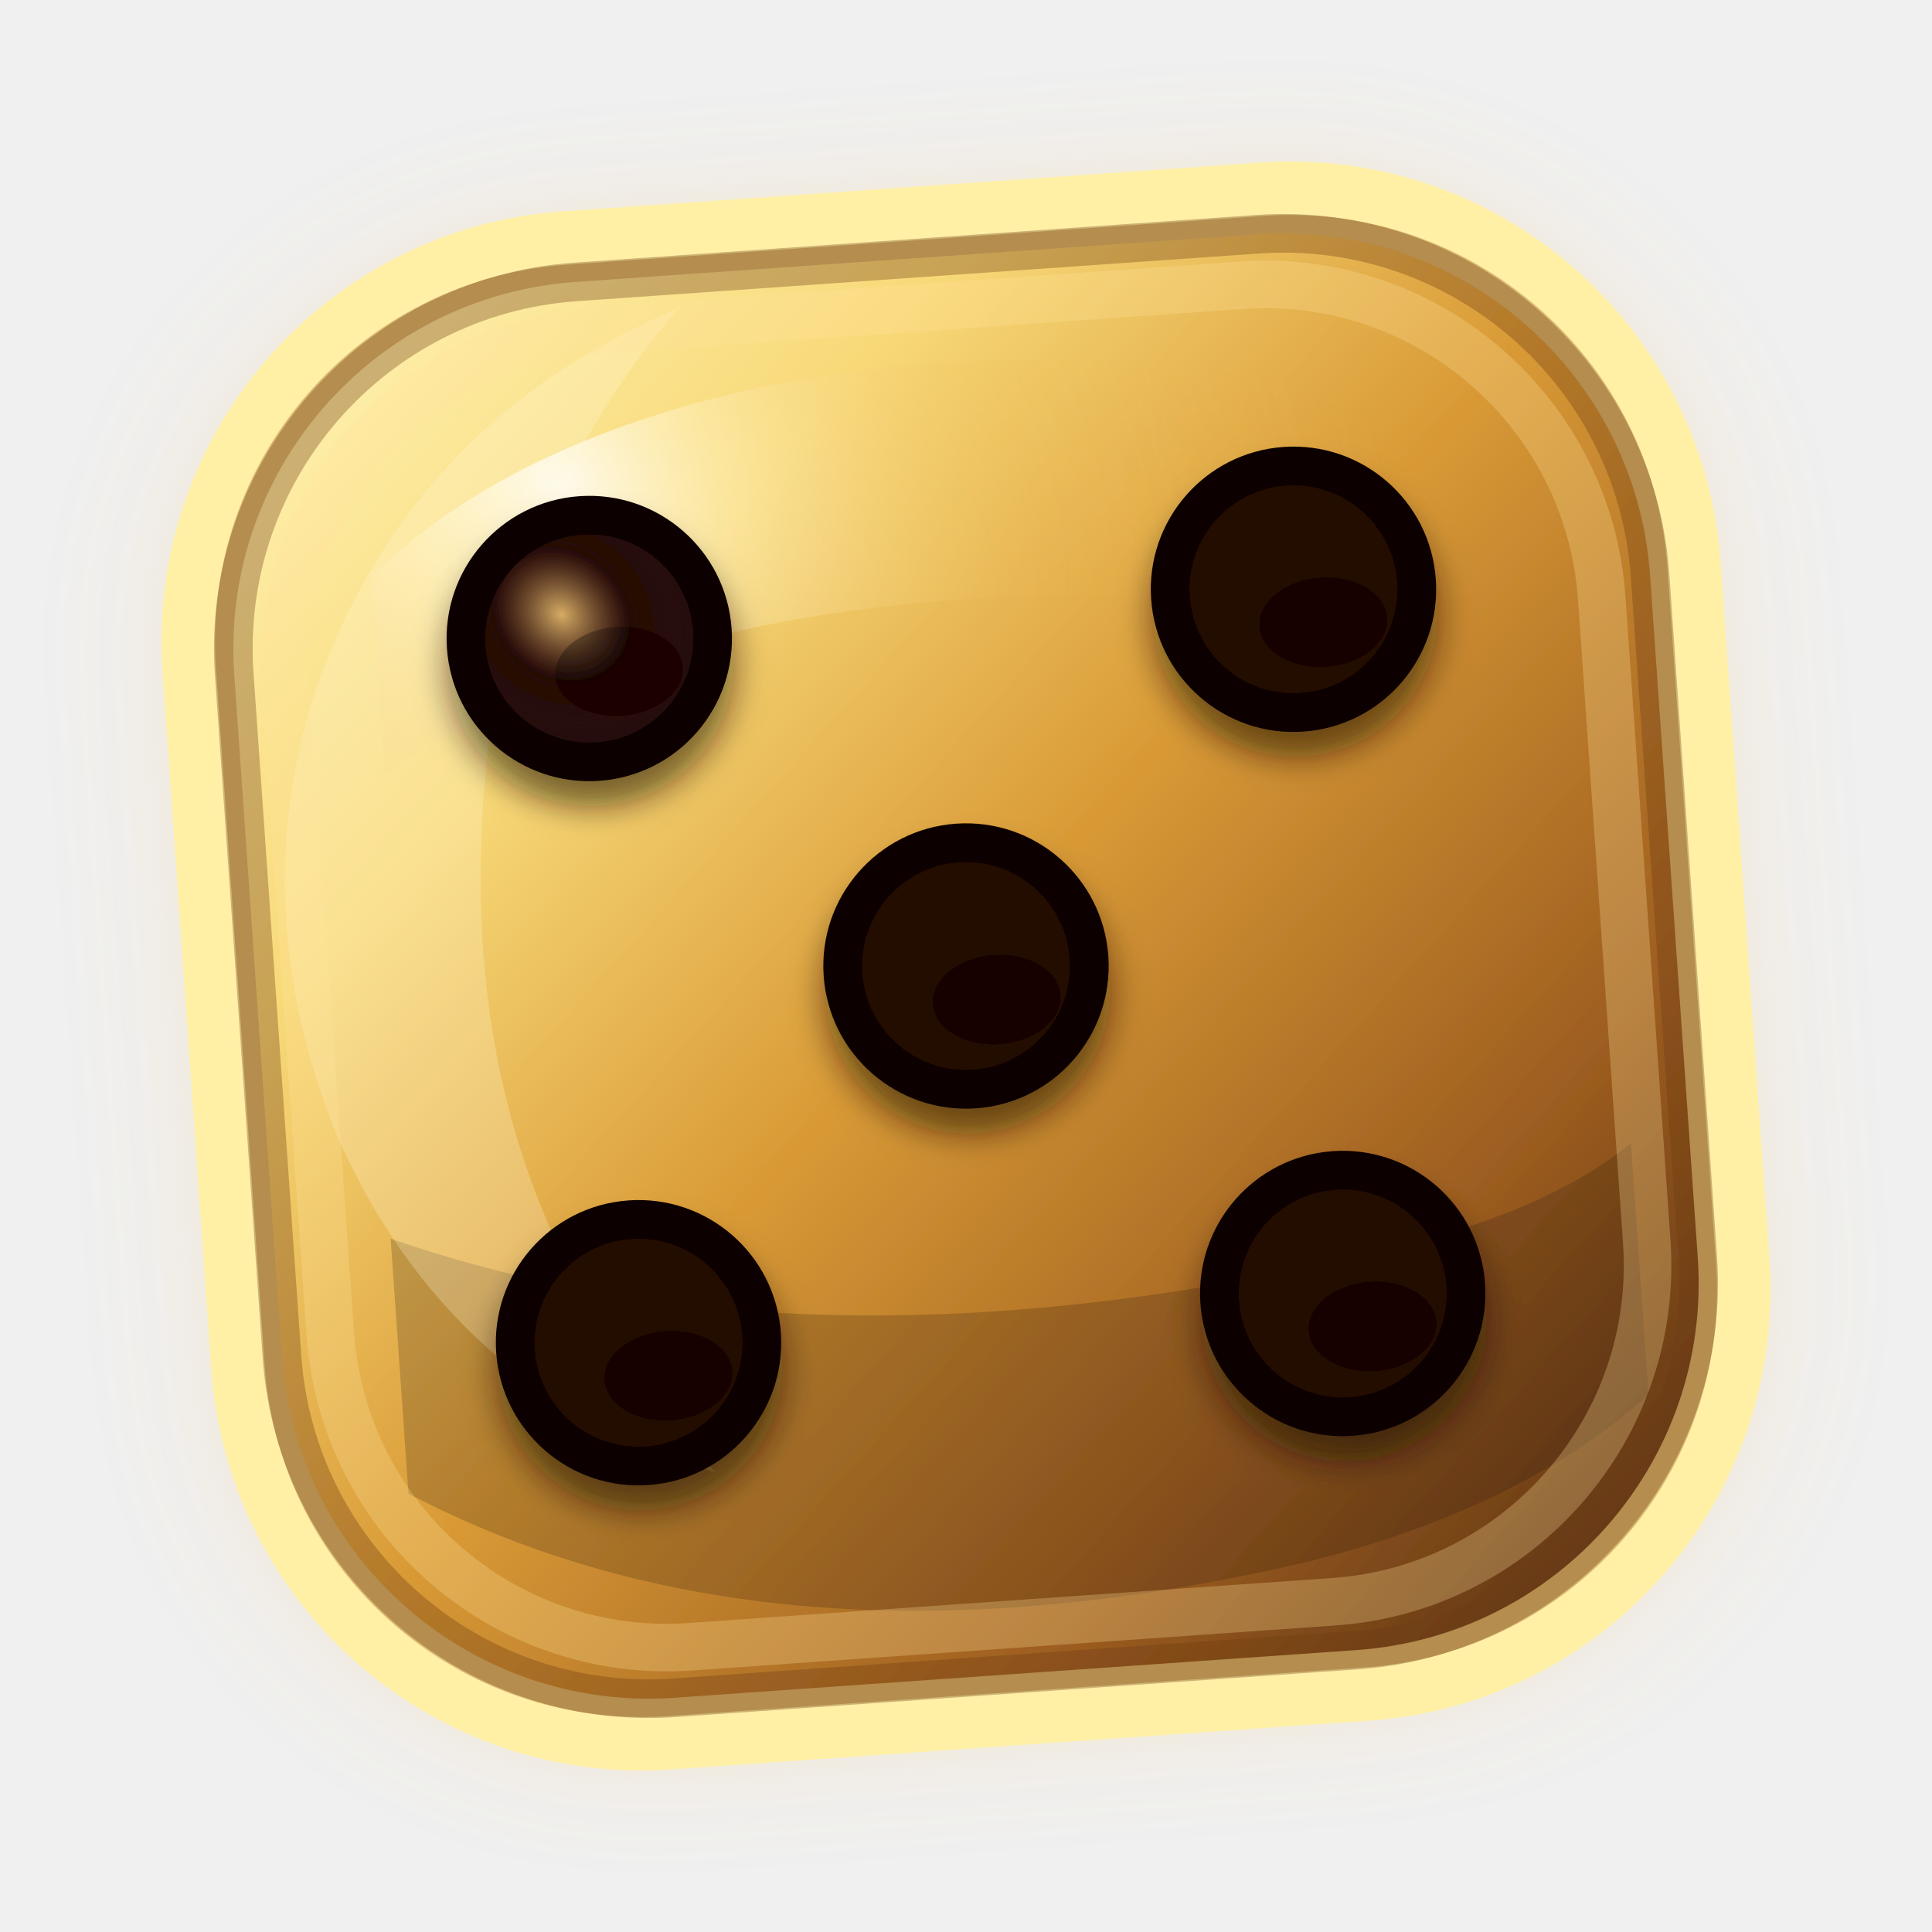
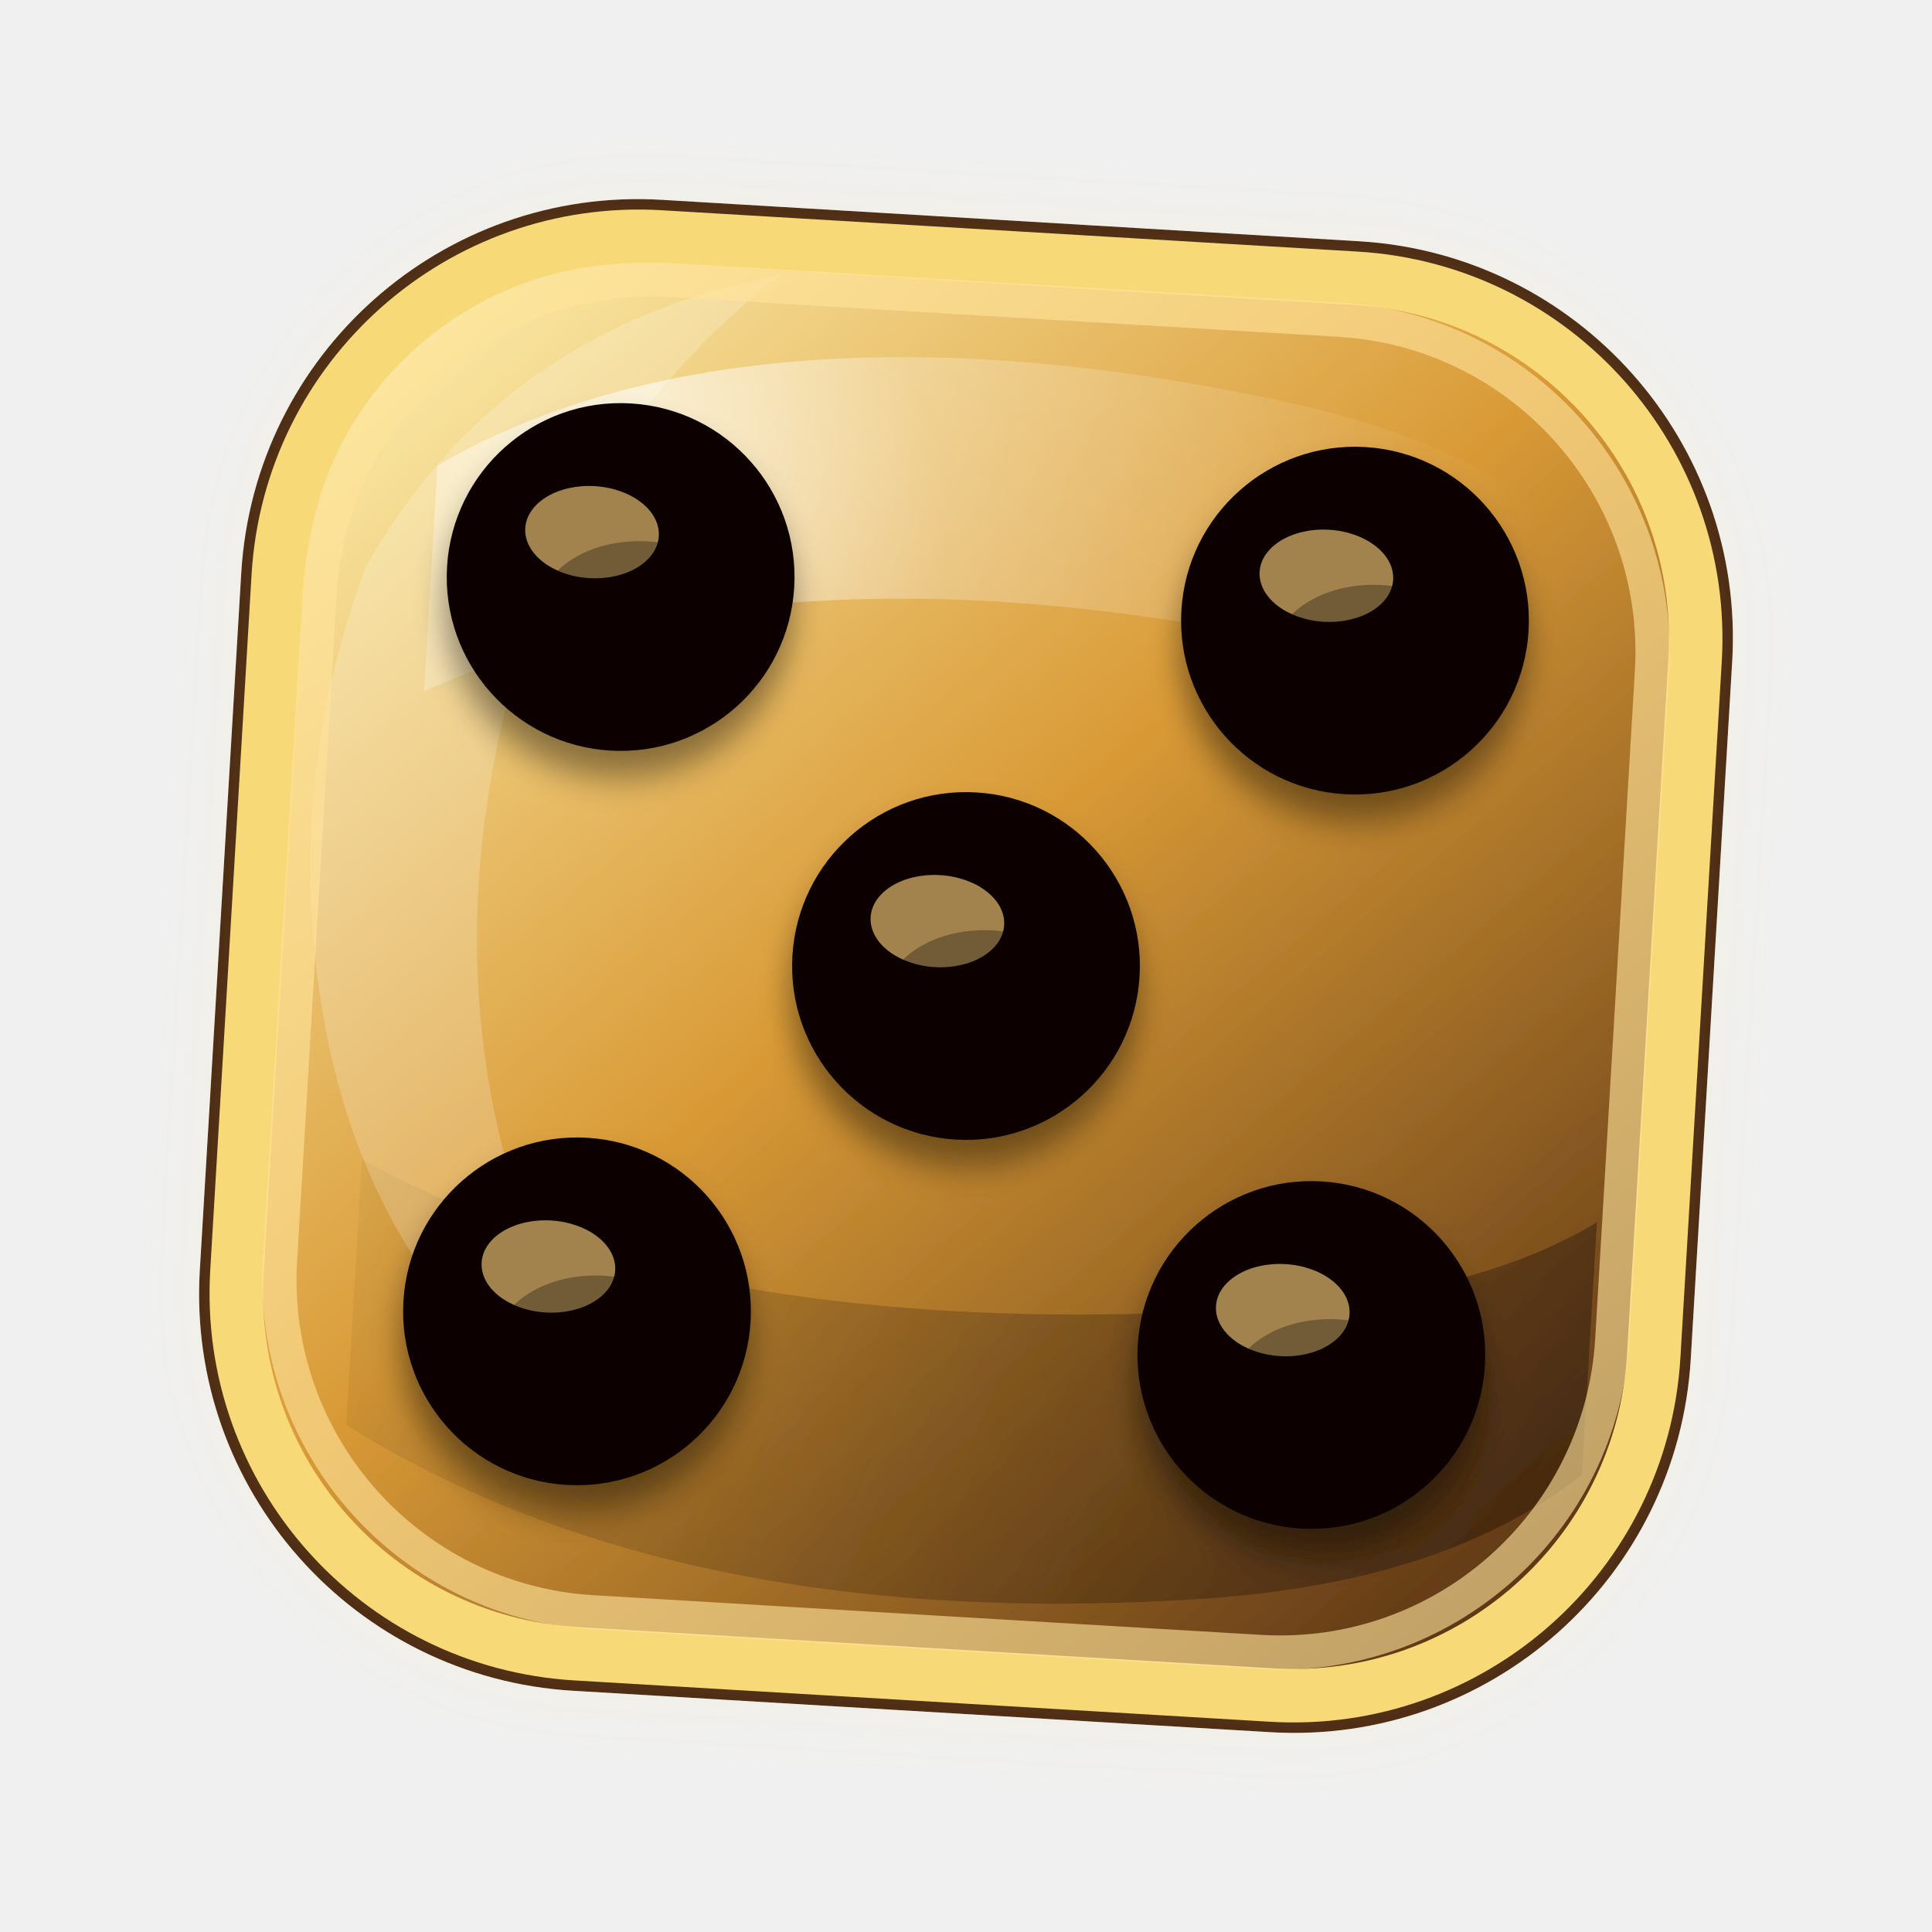
<svg xmlns="http://www.w3.org/2000/svg" preserveAspectRatio="xMidYMid meet" width="100%" height="100%" viewBox="0 0 26 26" fill="none">
  <defs>
-     <linearGradient id="dieBody" x1="4.1" y1="3.7" x2="22.5" y2="22.8" gradientUnits="userSpaceOnUse">
+     <linearGradient id="dieFaceBevel" x1="4.1" y1="3.8" x2="22.1" y2="22.5" gradientUnits="userSpaceOnUse">
      <stop offset="0" stop-color="#FFF3B4" />
-       <stop offset="0.24" stop-color="#F8D978" />
-       <stop offset="0.48" stop-color="#D99A36" />
-       <stop offset="0.75" stop-color="#9E5E20" />
+       <stop offset="0.46" stop-color="#D99A36" />
      <stop offset="1" stop-color="#4A2710" />
    </linearGradient>
-     <radialGradient id="metalFlare" cx="0" cy="0" r="1" gradientUnits="userSpaceOnUse" gradientTransform="translate(7.9 6.1) rotate(38) scale(12.4 9.8)">
-       <stop offset="0" stop-color="#FFFFFF" stop-opacity="0.86" />
-       <stop offset="0.2" stop-color="#FFF4C7" stop-opacity="0.46" />
-       <stop offset="0.58" stop-color="#F0BB4B" stop-opacity="0.08" />
-       <stop offset="1" stop-color="#F0BB4B" stop-opacity="0" />
+     <radialGradient id="dieFaceGloss" cx="0" cy="0" r="1" gradientUnits="userSpaceOnUse" gradientTransform="translate(8.2 6.3) rotate(38) scale(13.4 10.4)">
+       <stop offset="0" stop-color="#FFFFFF" stop-opacity="0.82" />
+       <stop offset="0.34" stop-color="#FFFFFF" stop-opacity="0.32" />
+       <stop offset="1" stop-color="#FFFFFF" stop-opacity="0" />
    </radialGradient>
-     <radialGradient id="rubyInner" cx="0" cy="0" r="1" gradientUnits="userSpaceOnUse" gradientTransform="translate(7.9 7.9) rotate(45) scale(2.18 1.88)">
-       <stop offset="0" stop-color="#FFD17A" stop-opacity="0.82" />
-       <stop offset="0.45" stop-color="#240706" stop-opacity="0.58" />
-       <stop offset="1" stop-color="#42100D" stop-opacity="0" />
-     </radialGradient>
-     <filter id="dieShadow" x="-36%" y="-36%" width="172%" height="186%" color-interpolation-filters="sRGB">
-       <feDropShadow dx="0" dy="1.9" stdDeviation="1.1" flood-color="#050403" flood-opacity="0.3" />
-       <feDropShadow dx="0" dy="0" stdDeviation="0.72" flood-color="#F4C45A" flood-opacity="0.18" />
+     <linearGradient id="dieLowerEdge" x1="5" y1="16" x2="21.8" y2="21.8" gradientUnits="userSpaceOnUse">
+       <stop offset="0" stop-color="#1C1008" stop-opacity="0.04" />
+       <stop offset="1" stop-color="#1C1008" stop-opacity="0.44" />
+     </linearGradient>
+     <filter id="dieCastShadow" x="-42%" y="-42%" width="184%" height="196%" color-interpolation-filters="sRGB">
+       <feDropShadow dx="0" dy="1.8" stdDeviation="1.15" flood-color="#050403" flood-opacity="0.26" />
+       <feDropShadow dx="0" dy="0" stdDeviation="0.38" flood-color="#F8D978" flood-opacity="0.12" />
    </filter>
    <filter id="pipInset" x="-90%" y="-90%" width="280%" height="280%" color-interpolation-filters="sRGB">
-       <feDropShadow dx="0" dy="0.35" stdDeviation="0.22" flood-color="#1B0705" flood-opacity="0.58" />
+       <feDropShadow dx="0" dy="0.35" stdDeviation="0.22" flood-color="#000000" flood-opacity="0.42" />
    </filter>
  </defs>
-   <g filter="url(#dieShadow)" transform="rotate(-4 13 13)">
-     <rect x="2.85" y="2.85" width="20.3" height="20.3" rx="5.45" fill="#D9B86F" stroke="#FFF0A6" stroke-width="0.72" />
-     <rect x="3.45" y="3.45" width="19.1" height="19.1" rx="4.95" fill="url(#dieBody)" stroke="#6D3B12" stroke-opacity="0.34" stroke-width="0.52" />
-     <path d="M5.38 7.22C8.16 4.8 13.72 4.18 18.78 5.72C20.06 6.1 21.02 6.72 21.66 7.58V10.36C20.16 9.1 18.08 8.38 15.36 8.16C11.34 7.84 8.02 8.42 5.38 9.88V7.22Z" fill="url(#metalFlare)" />
-     <path d="M5.02 16.12C8.72 17.7 13.18 18.08 18.38 17.2C19.86 16.96 20.98 16.56 21.76 16V19.4C20.54 20.34 18.96 20.98 17.02 21.32C12.2 22.1 8.2 21.52 5.02 19.56V16.12Z" fill="#1C1008" opacity="0.2" />
-     <path d="M4.52 8.7C5.54 6.34 7.28 4.74 9.76 3.9C7.84 5.82 6.76 8.34 6.56 11.46C6.36 14.54 7.22 17.24 9.16 19.56C6.84 18.7 5.24 17.06 4.38 14.64C3.72 12.58 3.76 10.6 4.52 8.7Z" fill="#FFF9D7" opacity="0.26" />
-     <rect x="4.12" y="4.12" width="17.76" height="17.76" rx="4.54" stroke="#FFE39A" stroke-opacity="0.28" stroke-width="0.64" />
-     <g filter="url(#pipInset)">
-       <circle cx="8.25" cy="8.25" r="1.92" fill="#0A0504" />
-       <circle cx="8.25" cy="8.25" r="1.4" fill="#240706" />
-       <circle cx="8.25" cy="8.25" r="1.4" fill="url(#rubyInner)" />
-       <ellipse cx="8.62" cy="8.72" rx="0.86" ry="0.6" fill="#000000" opacity="0.3" />
+   <g data-dice-style="beveled-high-contrast" filter="url(#dieCastShadow)" transform="rotate(3.4 13 13)">
+     <rect x="2.95" y="2.95" width="20.1" height="20.1" rx="5.35" fill="#4A2710" opacity="0.96" />
+     <rect x="3.45" y="3.45" width="19.1" height="19.1" rx="4.86" fill="url(#dieFaceBevel)" stroke="#F8D978" stroke-width="0.72" />
+     <path d="M5.5 6.7C8.16 4.92 12.16 4.42 16.92 5.18C19.04 5.52 20.58 6.26 21.54 7.38V10.2C20.02 9.1 18.02 8.44 15.54 8.2C11.58 7.82 8.24 8.34 5.5 9.74V6.7Z" fill="url(#dieFaceGloss)" opacity="0.82" />
+     <path d="M5.04 16.08C8.3 17.62 12.54 18.02 17.68 17.3C19.4 17.06 20.72 16.6 21.68 15.94V19.34C20.52 20.38 18.88 21.02 16.78 21.3C12.12 21.9 8.18 21.38 5.04 19.66V16.08Z" fill="url(#dieLowerEdge)" />
+     <path d="M4.62 8.12C5.66 5.96 7.44 4.5 9.96 3.86C7.86 5.68 6.66 8.18 6.42 11.4C6.2 14.48 7.1 17.32 9.1 19.92C6.74 18.9 5.2 17.1 4.5 14.56C3.92 12.38 3.96 10.24 4.62 8.12Z" fill="#FFFFFF" opacity="0.2" />
+     <rect x="4.02" y="4.02" width="17.96" height="17.96" rx="4.48" stroke="#FFE39A" stroke-width="0.46" opacity="0.62" />
+     <g class="pip pip-0" filter="url(#pipInset)">
+       <circle class="pip-core" cx="8.05" cy="8.05" r="2.34" fill="#0A0504" />
+       <ellipse cx="7.63" cy="7.47" rx="0.9" ry="0.62" fill="#FFD17A" opacity="0.62" />
+       <ellipse cx="8.39" cy="8.57" rx="1.42" ry="1.02" fill="#000000" opacity="0.3" />
    </g>
-     <g filter="url(#pipInset)">
-       <circle cx="17.75" cy="8.25" r="1.92" fill="#0A0504" />
-       <circle cx="17.75" cy="8.25" r="1.4" fill="#240706" />
-       <circle cx="17.75" cy="8.25" r="1.4" fill="url(#rubyInner)" />
-       <ellipse cx="18.12" cy="8.72" rx="0.86" ry="0.6" fill="#000000" opacity="0.3" />
+     <g class="pip pip-1" filter="url(#pipInset)">
+       <circle class="pip-core" cx="17.95" cy="8.05" r="2.34" fill="#0A0504" />
+       <ellipse cx="17.53" cy="7.47" rx="0.9" ry="0.62" fill="#FFD17A" opacity="0.62" />
+       <ellipse cx="18.29" cy="8.57" rx="1.42" ry="1.02" fill="#000000" opacity="0.3" />
    </g>
-     <g filter="url(#pipInset)">
-       <circle cx="13" cy="13" r="1.92" fill="#0A0504" />
-       <circle cx="13" cy="13" r="1.4" fill="#240706" />
-       <circle cx="13" cy="13" r="1.4" fill="url(#rubyInner)" />
-       <ellipse cx="13.38" cy="13.48" rx="0.86" ry="0.6" fill="#000000" opacity="0.3" />
+     <g class="pip pip-2" filter="url(#pipInset)">
+       <circle class="pip-core" cx="13" cy="13" r="2.34" fill="#0A0504" />
+       <ellipse cx="12.58" cy="12.42" rx="0.9" ry="0.62" fill="#FFD17A" opacity="0.62" />
+       <ellipse cx="13.34" cy="13.52" rx="1.42" ry="1.02" fill="#000000" opacity="0.3" />
    </g>
-     <g filter="url(#pipInset)">
-       <circle cx="8.25" cy="17.75" r="1.92" fill="#0A0504" />
-       <circle cx="8.25" cy="17.75" r="1.4" fill="#240706" />
-       <circle cx="8.25" cy="17.75" r="1.4" fill="url(#rubyInner)" />
-       <ellipse cx="8.62" cy="18.22" rx="0.86" ry="0.6" fill="#000000" opacity="0.3" />
+     <g class="pip pip-3" filter="url(#pipInset)">
+       <circle class="pip-core" cx="8.05" cy="17.95" r="2.34" fill="#0A0504" />
+       <ellipse cx="7.63" cy="17.37" rx="0.9" ry="0.62" fill="#FFD17A" opacity="0.62" />
+       <ellipse cx="8.39" cy="18.47" rx="1.42" ry="1.02" fill="#000000" opacity="0.3" />
    </g>
-     <g filter="url(#pipInset)">
-       <circle cx="17.75" cy="17.75" r="1.92" fill="#0A0504" />
-       <circle cx="17.75" cy="17.75" r="1.4" fill="#240706" />
-       <circle cx="17.75" cy="17.75" r="1.4" fill="url(#rubyInner)" />
-       <ellipse cx="18.12" cy="18.22" rx="0.86" ry="0.6" fill="#000000" opacity="0.3" />
+     <g class="pip pip-4" filter="url(#pipInset)">
+       <circle class="pip-core" cx="17.95" cy="17.95" r="2.34" fill="#0A0504" />
+       <ellipse cx="17.53" cy="17.37" rx="0.9" ry="0.62" fill="#FFD17A" opacity="0.62" />
+       <ellipse cx="18.29" cy="18.47" rx="1.42" ry="1.02" fill="#000000" opacity="0.3" />
    </g>
  </g>
</svg>
